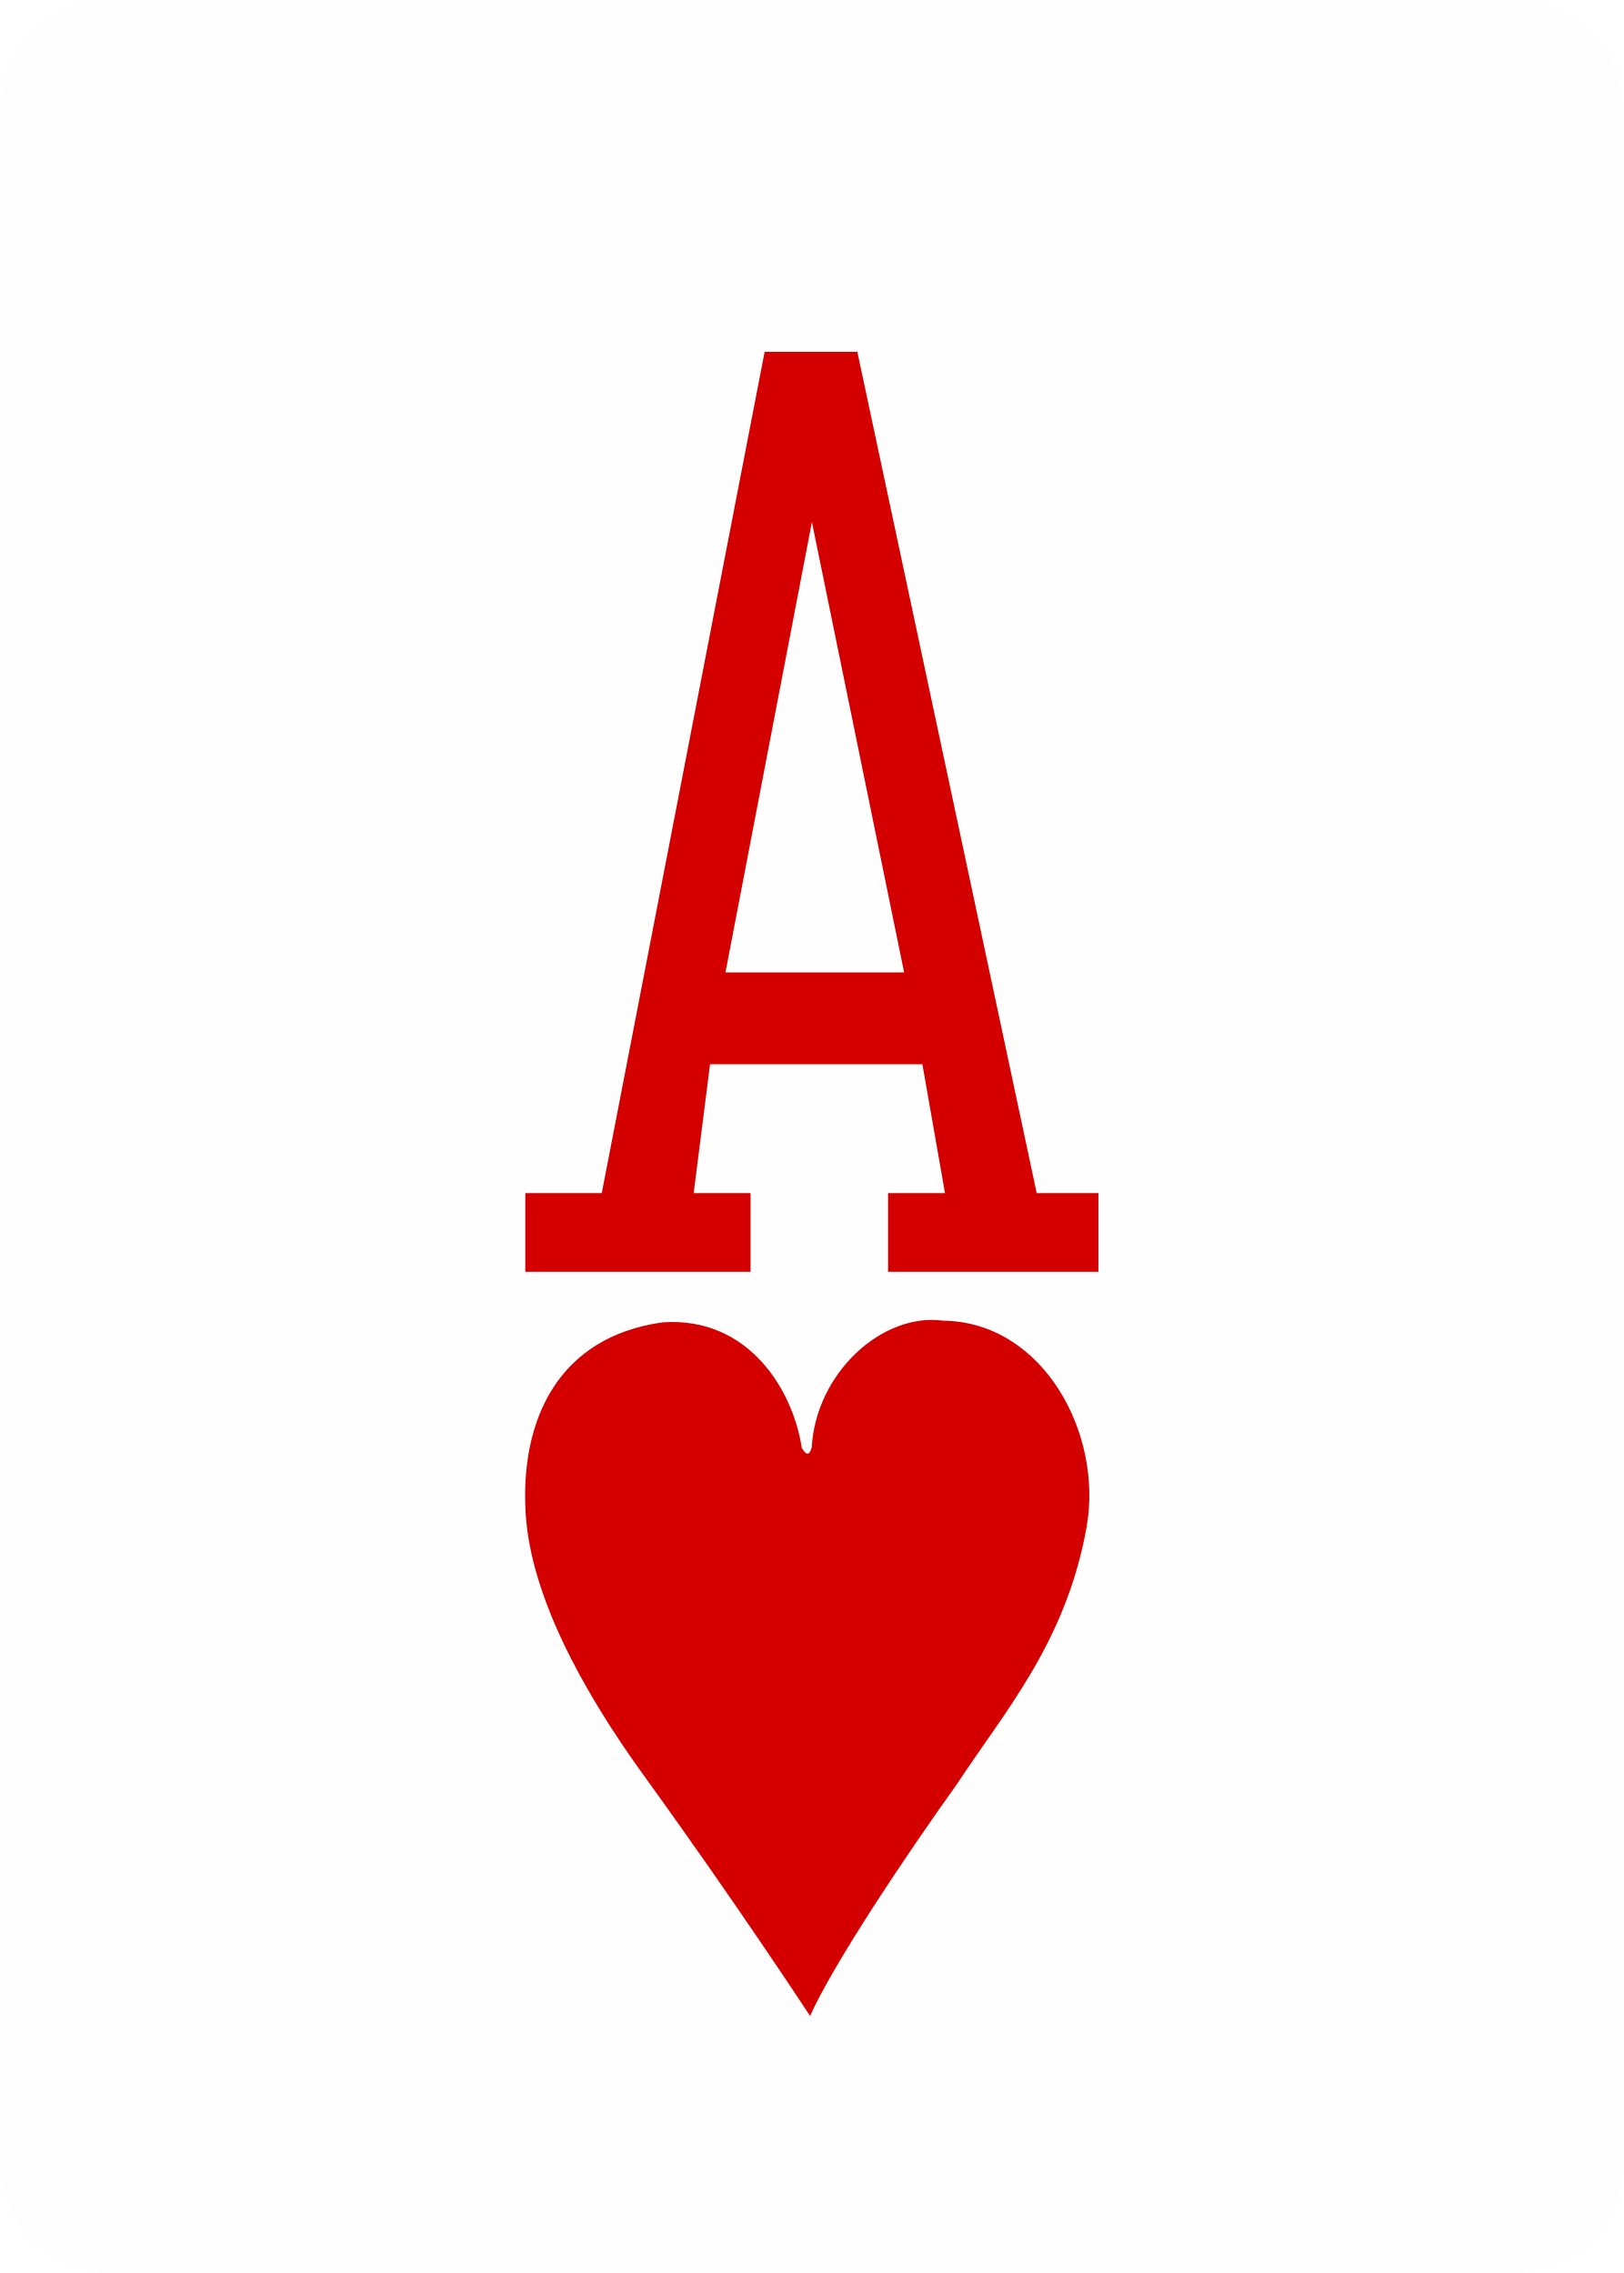
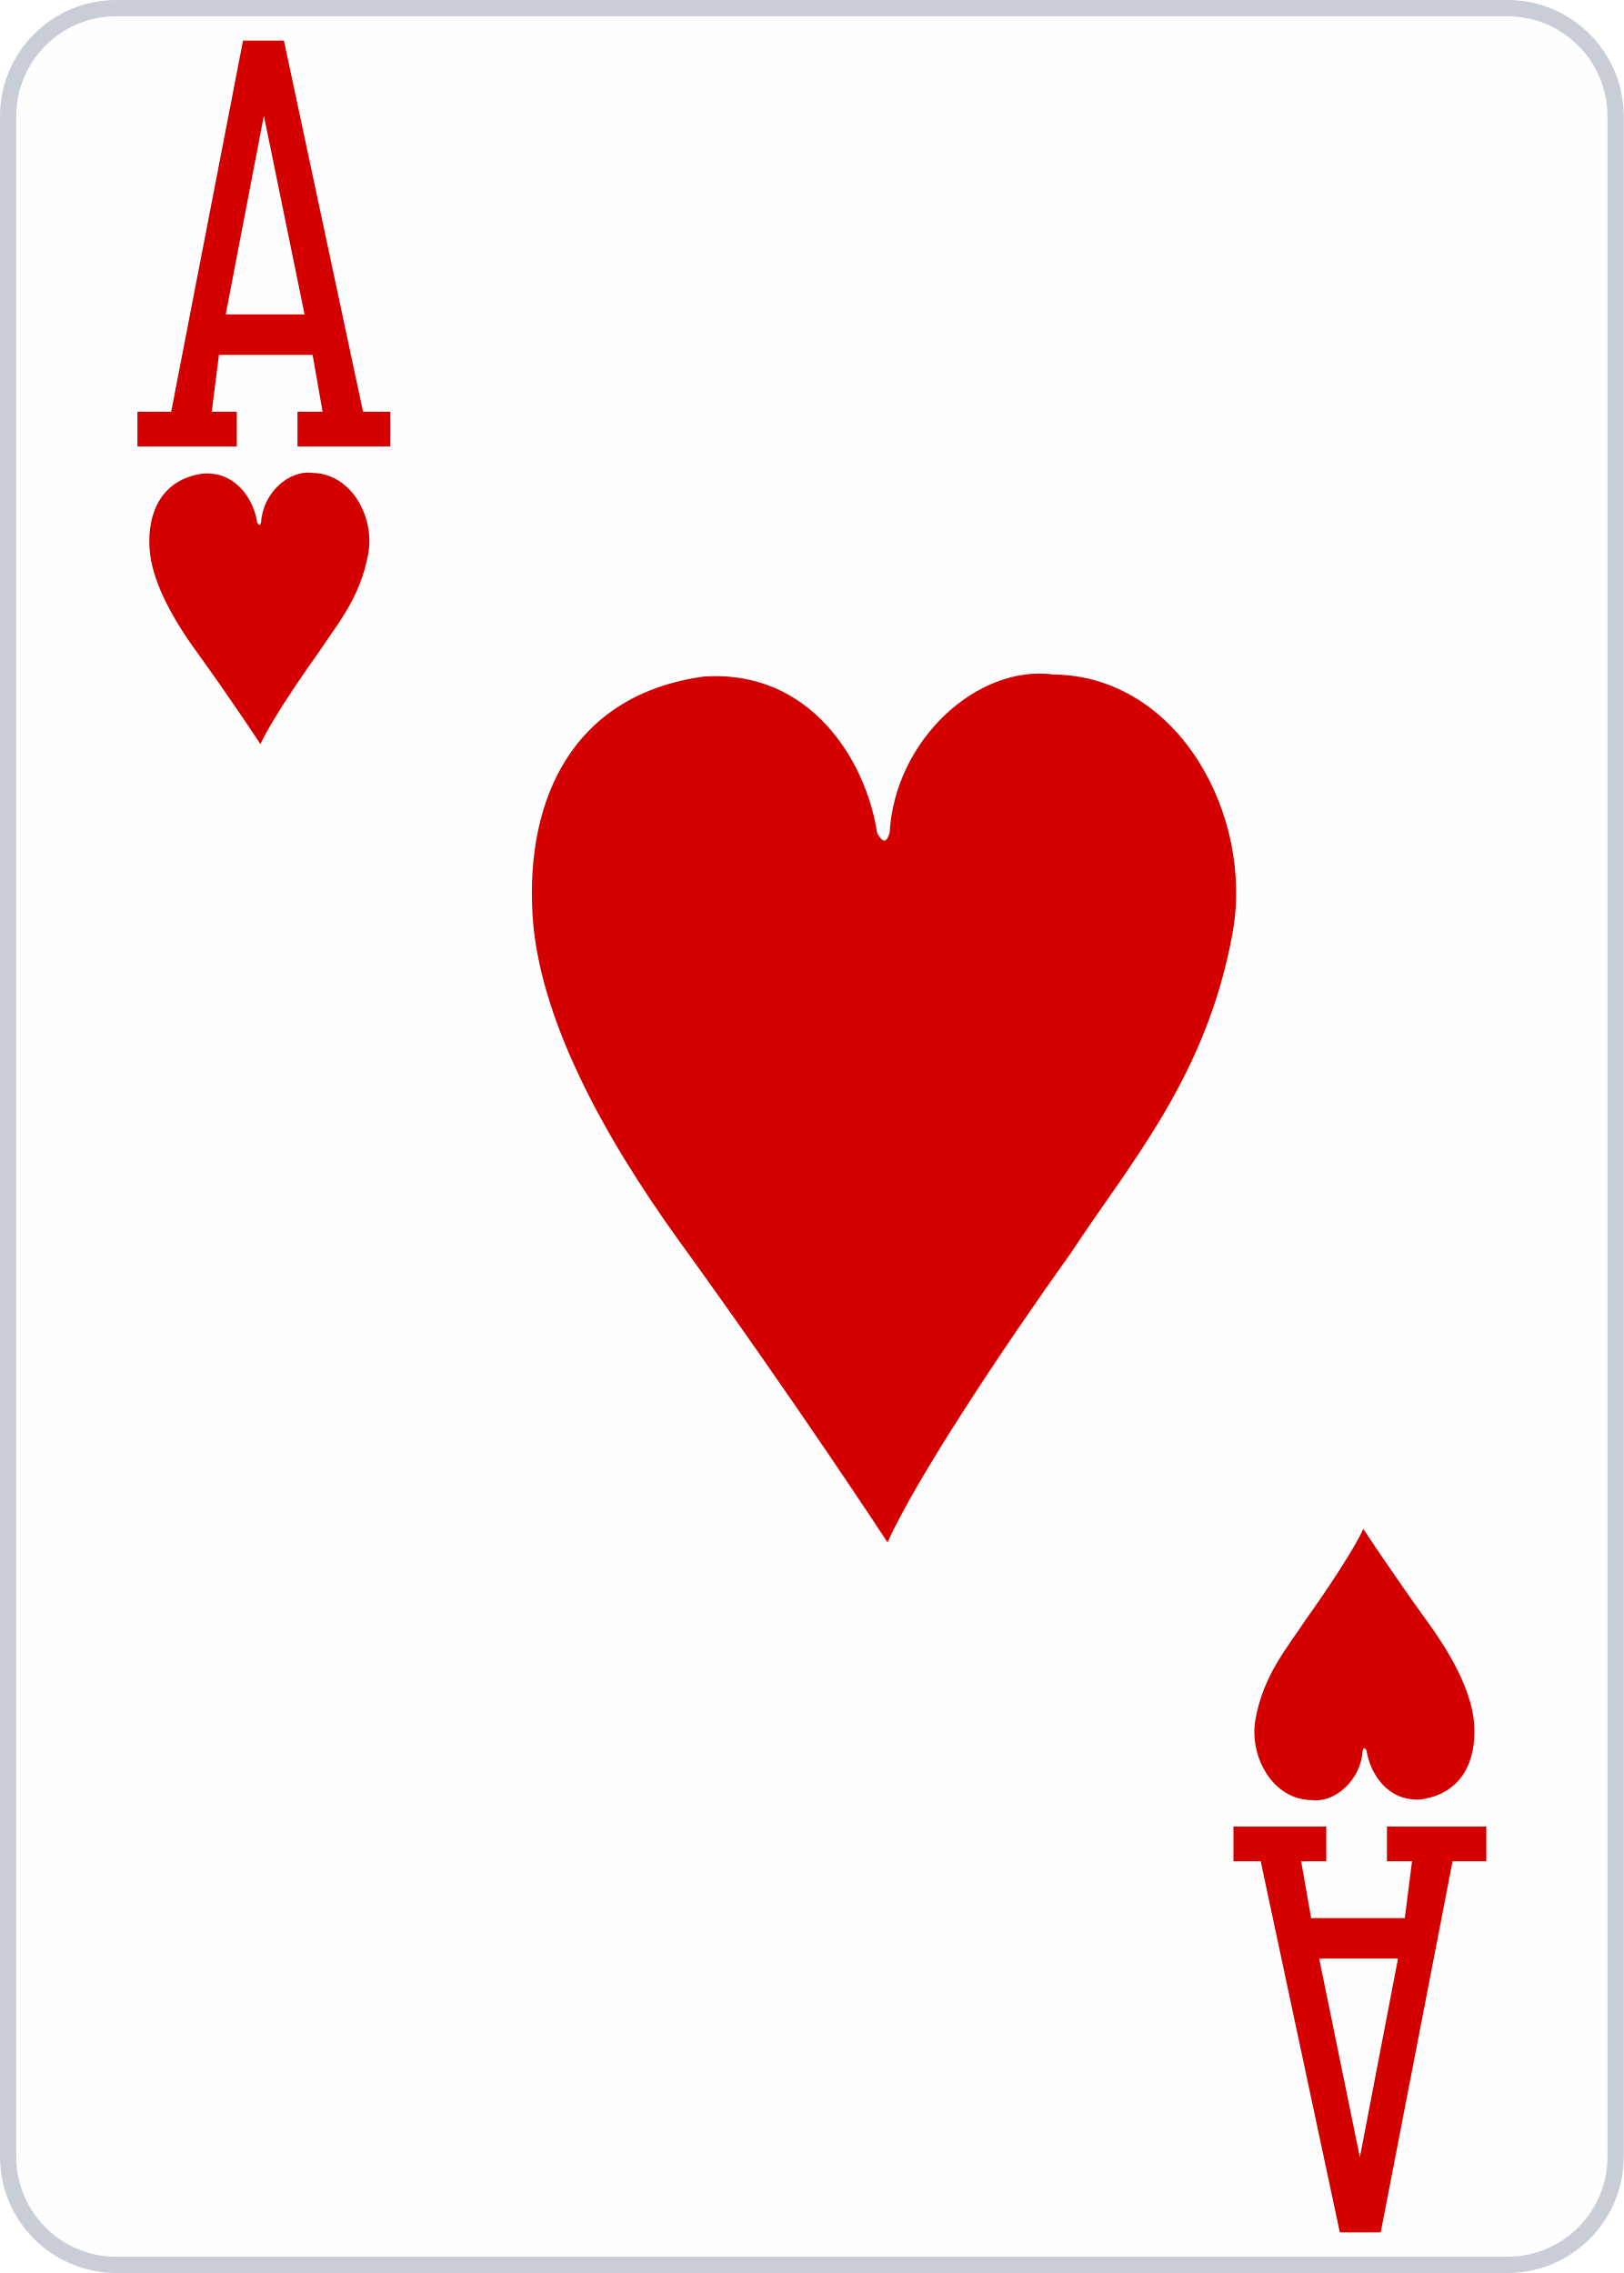
<svg xmlns="http://www.w3.org/2000/svg" viewBox="0 0 120 168">
-   <rect x="0" y="0" width="120" height="168" rx="8" fill="#fefefe" />
-   <path d="M0 32.008V29.27h2.66L8.326 0h3.224l6.24 29.27h2.148v2.738H12.62V29.27h1.98l-.787-4.484H6.427l-.57 4.484h1.978v2.738H0zm13.178-10.416L9.97 5.922l-3.007 15.67h6.215z" transform="matrix(2.1245 0 0 2.1245 38.821 26.000)" fill="#d40000" />
-   <path d="M16.49.2c7.12-.476 10.832 5.638 11.557 10.455.432.766.668.55.834-.042.35-6.186 5.86-11.24 10.96-10.55 8.3.108 13.35 9.393 11.93 17.25-1.73 9.6-6.875 15.38-10.77 21.333C36.586 44.81 30.656 53.716 28.74 58c0 0-6.027-9.222-13.87-20.067-5.243-7.252-9.44-15.11-9.83-21.875-.447-7.73 2.71-14.66 11.45-15.86z" transform="matrix(0.887 0 0 0.887 34.374 97.556)" fill="#d40000" />
+   <rect x="0.6" y="0.6" width="118.8" height="166.8" rx="8" fill="#fefefe" stroke="#c9cdd6" stroke-width="1.2" />
+   <g transform="translate(-6.970,-8.470) scale(0.44117)">
+     <path d="M0 32.008V29.27h2.66L8.326 0h3.224l6.24 29.27h2.148v2.738H12.62V29.27h1.98l-.787-4.484H6.427l-.57 4.484h1.978v2.738H0zm13.178-10.416L9.97 5.922l-3.007 15.67h6.215z" transform="matrix(2.1245 0 0 2.1245 38.821 26.000)" fill="#d40000" />
+   </g>
+   <g transform="translate(-4.105,-3.122) scale(0.39008)">
+     <path d="M16.49.2c7.12-.476 10.832 5.638 11.557 10.455.432.766.668.55.834-.042.35-6.186 5.86-11.24 10.96-10.55 8.3.108 13.35 9.393 11.93 17.25-1.73 9.6-6.875 15.38-10.77 21.333C36.586 44.81 30.656 53.716 28.74 58c0 0-6.027-9.222-13.87-20.067-5.243-7.252-9.44-15.11-9.83-21.875-.447-7.73 2.71-14.66 11.45-15.86z" transform="matrix(0.887 0 0 0.887 34.374 97.556)" fill="#d40000" />
+   </g>
+   <g transform="translate(-9.135,-71.990) scale(1.24824)">
+     <path d="M16.49.2c7.12-.476 10.832 5.638 11.557 10.455.432.766.668.55.834-.042.35-6.186 5.86-11.24 10.96-10.55 8.3.108 13.35 9.393 11.93 17.25-1.73 9.6-6.875 15.38-10.77 21.333C36.586 44.81 30.656 53.716 28.74 58c0 0-6.027-9.222-13.87-20.067-5.243-7.252-9.44-15.11-9.83-21.875-.447-7.73 2.71-14.66 11.45-15.86z" transform="matrix(0.887 0 0 0.887 34.374 97.556)" fill="#d40000" />
+   </g>
+   <g transform="rotate(180 60 84)">
+     <g transform="translate(-6.970,-8.470) scale(0.44117)">
+       <path d="M0 32.008V29.27h2.66L8.326 0h3.224l6.24 29.27h2.148v2.738H12.62V29.27h1.98l-.787-4.484H6.427l-.57 4.484h1.978v2.738H0zm13.178-10.416L9.97 5.922l-3.007 15.67h6.215z" transform="matrix(2.1245 0 0 2.1245 38.821 26.000)" fill="#d40000" />
+     </g>
+     <g transform="translate(-4.105,-3.122) scale(0.39008)">
+       <path d="M16.49.2c7.12-.476 10.832 5.638 11.557 10.455.432.766.668.55.834-.042.35-6.186 5.86-11.24 10.96-10.55 8.3.108 13.35 9.393 11.93 17.25-1.73 9.6-6.875 15.38-10.77 21.333C36.586 44.81 30.656 53.716 28.74 58c0 0-6.027-9.222-13.87-20.067-5.243-7.252-9.44-15.11-9.83-21.875-.447-7.73 2.71-14.66 11.45-15.86z" transform="matrix(0.887 0 0 0.887 34.374 97.556)" fill="#d40000" />
+     </g>
+   </g>
</svg>
